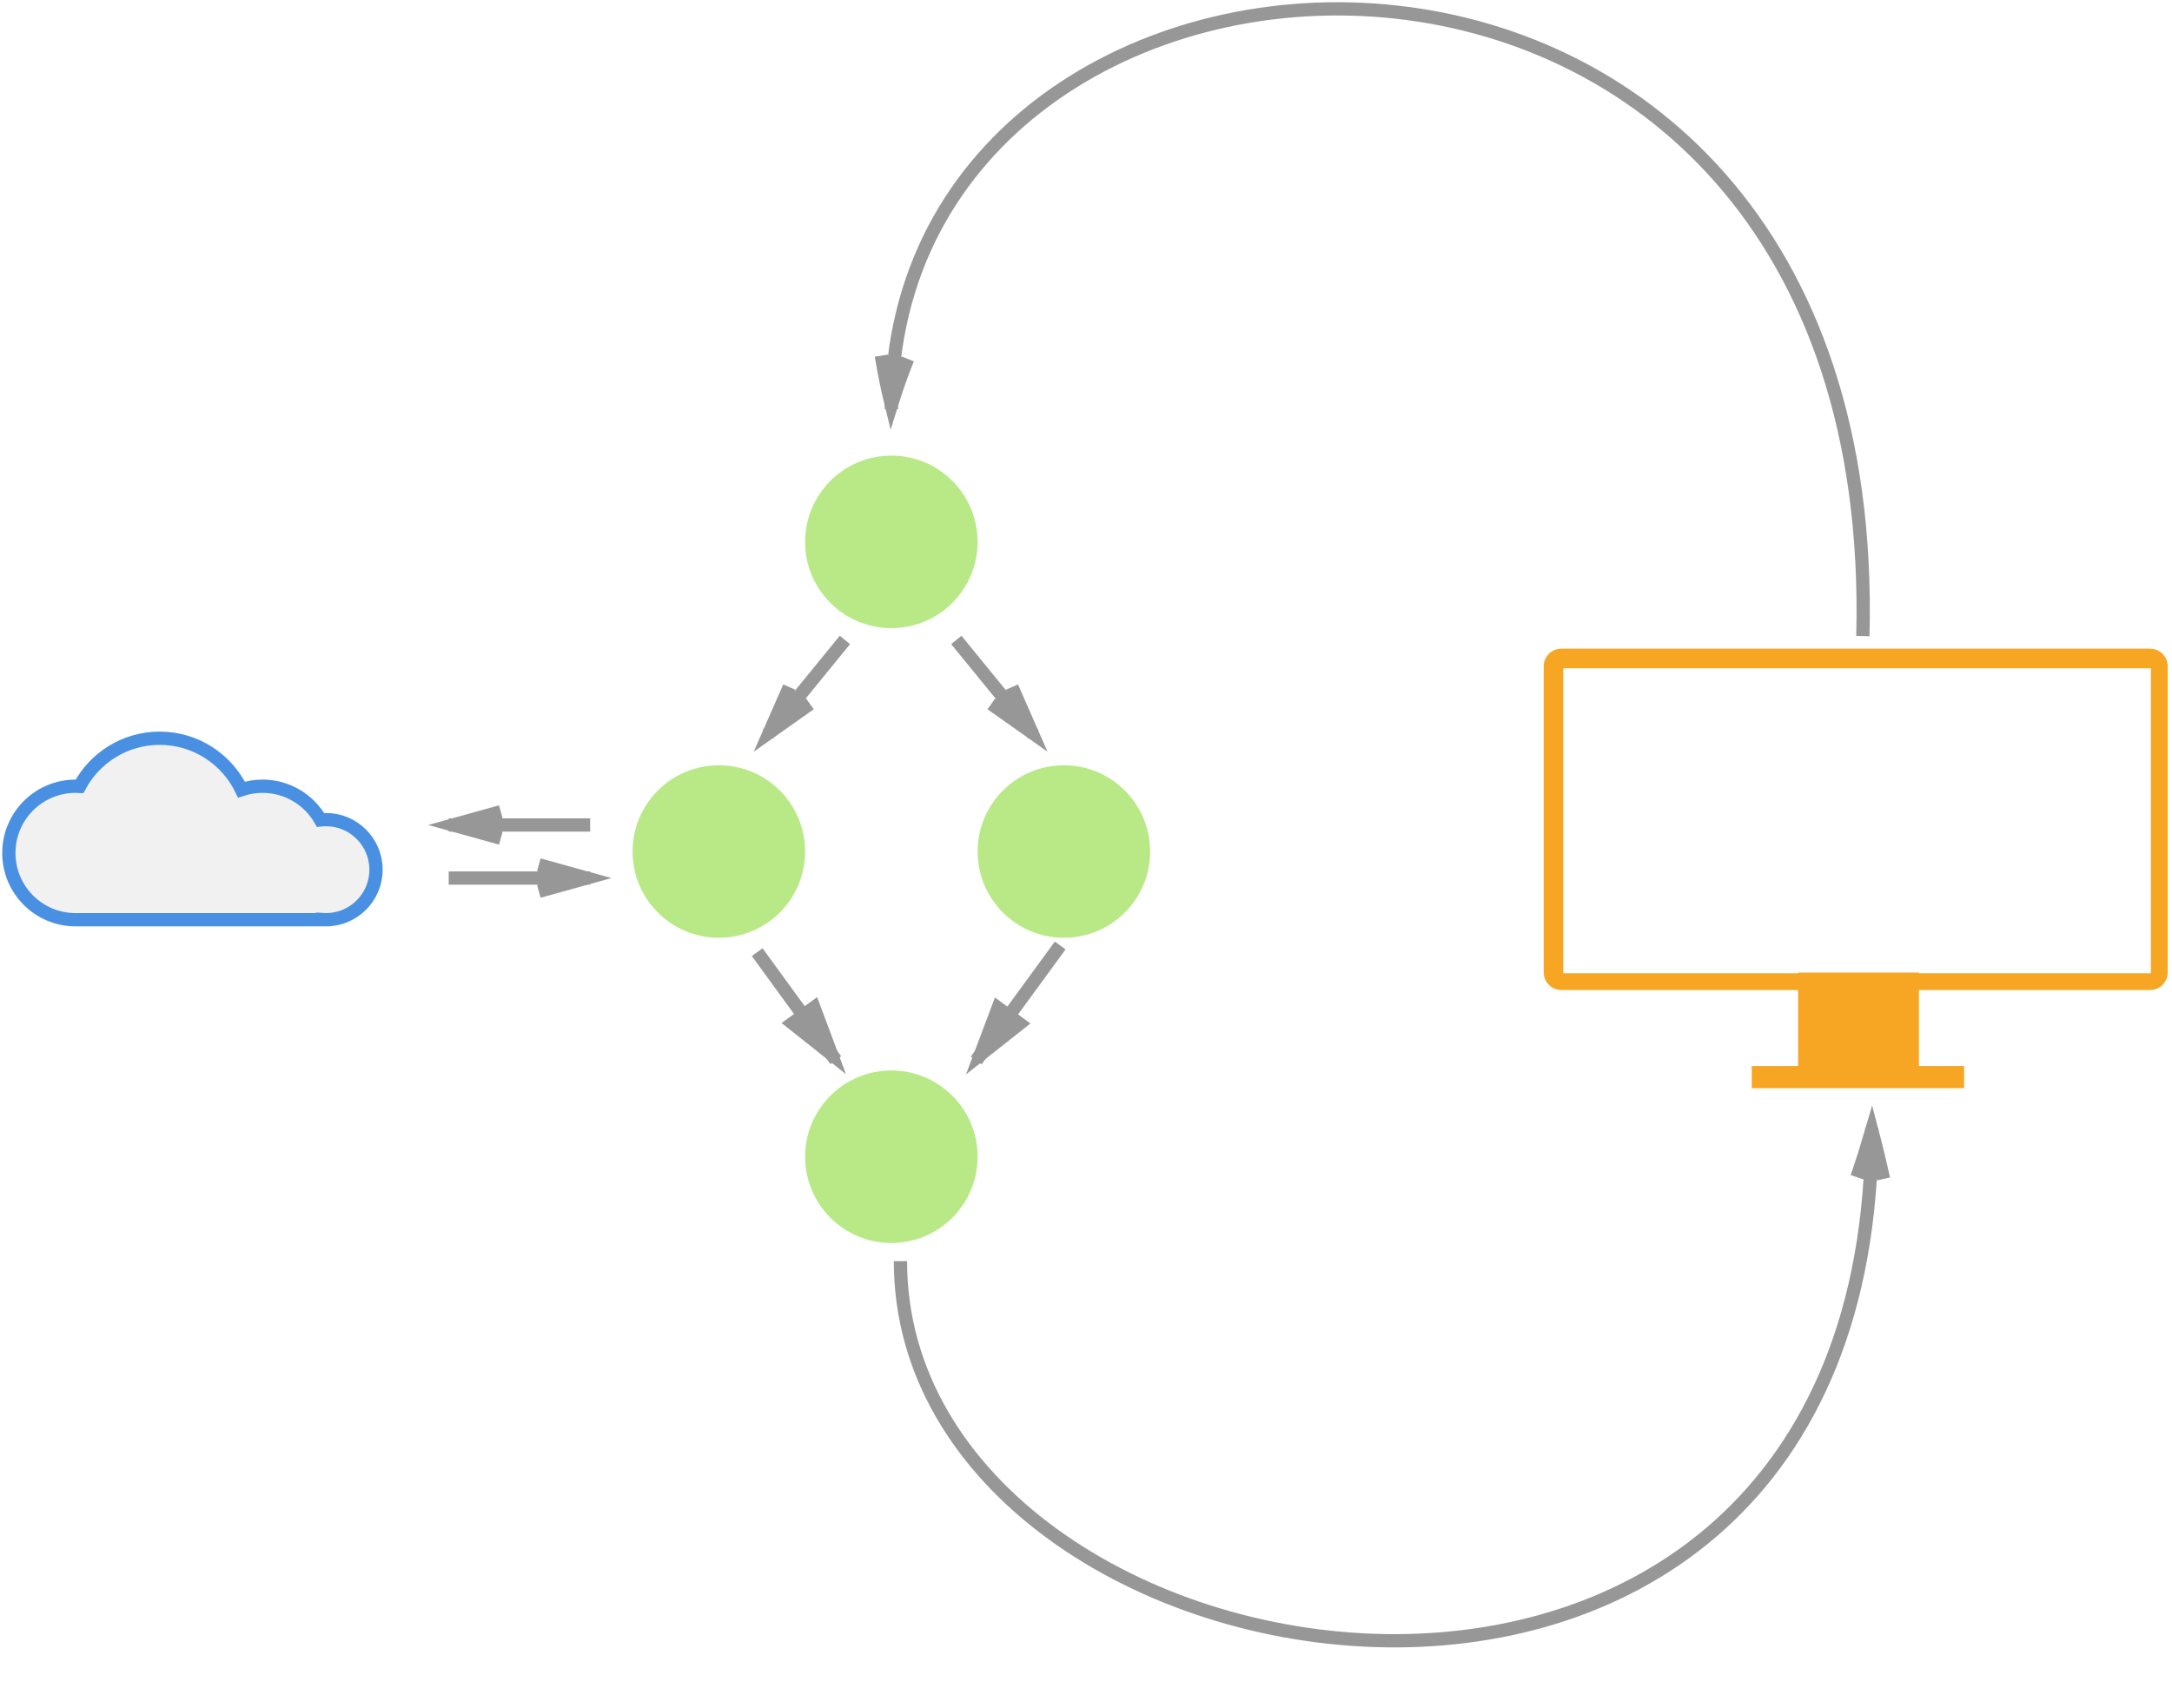
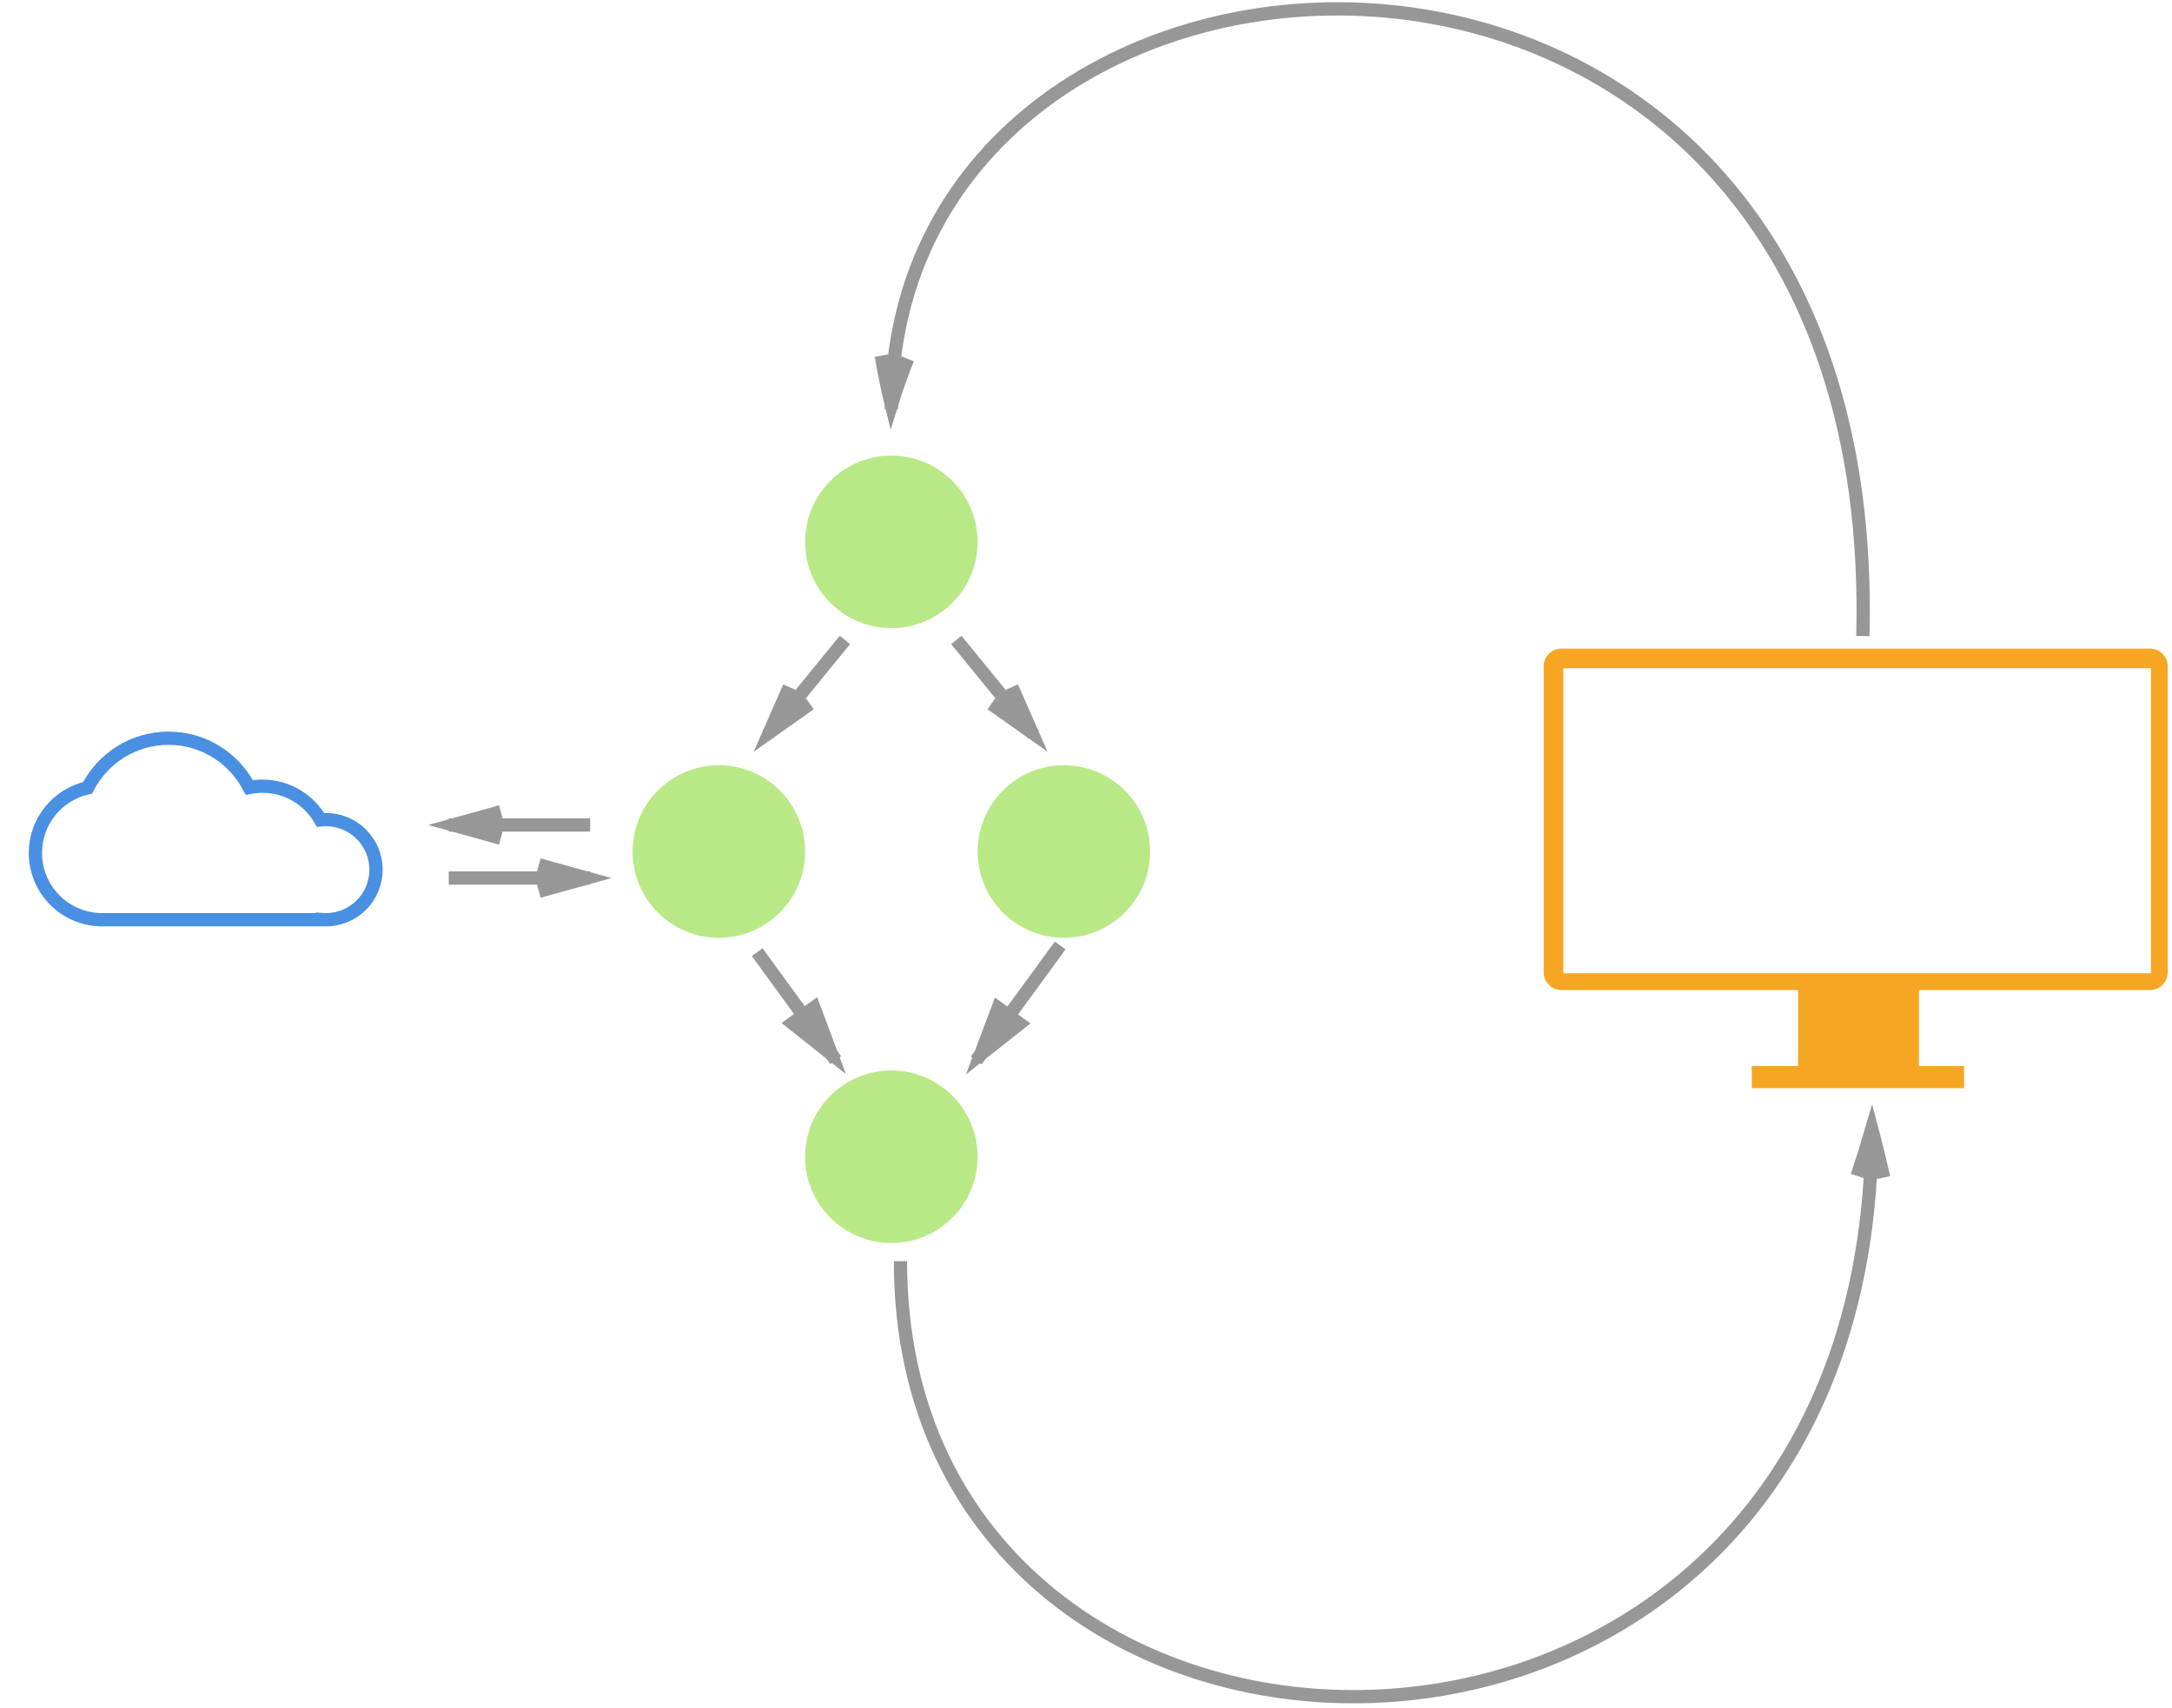
<svg xmlns="http://www.w3.org/2000/svg" width="491px" height="386px" viewBox="0 0 491 386" version="1.1">
  <defs />
  <g id="Page-1" stroke="none" stroke-width="1" fill="none" fill-rule="evenodd">
-     <g id="Rectangle-3-+-Rectangle-1-+-Rectangle-4" transform="translate(2, 2)">
+     <g id="Rectangle-3-+-Rectangle-1-+-Rectangle-4" transform="translate(8, 2)">
      <g id="Group">
-         <rect id="Rectangle-3" fill="#F6A623" x="404.474" y="217.871" width="27.318" height="25.81" />
-         <path d="M346.968,148.639 C346.968,146.43 348.752,144.639 350.963,144.639 L484.037,144.639 C486.243,144.639 488.032,146.433 488.032,148.639 L488.032,217.812 C488.032,220.021 486.248,221.812 484.037,221.812 L350.963,221.812 C348.757,221.812 346.968,220.018 346.968,217.812 L346.968,148.639 Z M351.396,149.067 L484.236,149.067 L484.236,218.017 L351.396,218.017 L351.396,149.067 Z" id="Rectangle-1" fill="#F6A623" />
-         <rect id="Rectangle-4" fill="#F6A623" x="394" y="239" width="48" height="5" />
-         <circle id="Oval-1" fill="#B8E986" cx="199.5" cy="120.5" r="19.5" />
-         <circle id="Oval-2" fill="#B8E986" cx="160.5" cy="190.5" r="19.5" />
-         <circle id="Oval-3" fill="#B8E986" cx="238.5" cy="190.5" r="19.5" />
-         <circle id="Oval-4" fill="#B8E986" cx="199.5" cy="259.5" r="19.5" />
-         <path d="M419.117,141.793 C423.938,-43.891 199.5,-32.258 199.5,90.517" id="Path-1" stroke="#979797" stroke-width="3" />
-         <path id="Path-1-decoration-1" d="M197.235,78.395 C197.882,82.36 198.566,85.701 199.505,89.53 C200.663,85.803 201.769,82.681 203.19,79.132" stroke="#979797" stroke-width="3" />
-         <path d="M170.053,214.454 L186.053,236.454" id="Line-4" stroke="#979797" stroke-width="3" stroke-linecap="square" />
-         <path id="Line-4-decoration-1" d="M185.934,236.29 C184.56,232.616 183.382,229.466 182.008,225.791 C180.31,227.026 178.854,228.085 177.156,229.32 C180.228,231.76 182.862,233.851 185.934,236.29 C185.934,236.29 185.934,236.29 185.934,236.29 Z" stroke="#979797" stroke-width="3" stroke-linecap="square" />
-         <path d="M236.783,212.954 L219.553,236.532" id="Line-3" stroke="#979797" stroke-width="3" stroke-linecap="square" />
-         <path id="Line-3-decoration-1" d="M219.673,236.369 C222.751,233.936 225.389,231.851 228.467,229.419 C226.772,228.18 225.318,227.118 223.623,225.879 C222.24,229.55 221.055,232.697 219.673,236.369 C219.673,236.369 219.673,236.369 219.673,236.369 Z" stroke="#979797" stroke-width="3" stroke-linecap="square" />
-         <path d="M201.553,283.11 C201.553,384.411 421.14,420.665 421.14,252.954" id="Path-20" stroke="#979797" stroke-width="3" />
-         <path id="Path-20-decoration-1" d="M423.784,264.514 C422.934,260.629 422.14,257.339 421.139,253.537 C420.04,257.29 419.038,260.468 417.796,264.136" stroke="#979797" stroke-width="3" />
-         <path d="M189,142.672 L171.556,164.046" id="Path-8" stroke="#979797" stroke-width="3" />
-         <path id="Path-8-decoration-1" d="M176.433,153.326 C174.856,156.918 173.505,159.997 171.928,163.59 C175.132,161.325 177.877,159.384 181.081,157.119" stroke="#979797" stroke-width="3" />
-         <path d="M131.409,184.5 L99.437,184.5" id="Path-9" stroke="#979797" stroke-width="3" />
-         <path id="Path-9-decoration-1" d="M111.209,181.5 C107.429,182.55 104.189,183.45 100.409,184.5 C104.189,185.55 107.429,186.45 111.209,187.5" stroke="#979797" stroke-width="3" />
-         <path d="M131.409,196.5 L99.437,196.5" id="Path-10" stroke="#979797" stroke-width="3" />
-         <path id="Path-10-decoration-1" d="M119.809,193.5 C123.589,194.55 126.829,195.45 130.609,196.5 C126.829,197.55 123.589,198.45 119.809,199.5" stroke="#979797" stroke-width="3" />
-         <path d="M214.185,142.672 L231.629,164.046" id="Path-7" stroke="#979797" stroke-width="3" />
-         <path id="Path-7-decoration-1" d="M222.104,157.119 C225.307,159.384 228.053,161.325 231.257,163.59 C229.68,159.997 228.329,156.918 226.752,153.326" stroke="#979797" stroke-width="3" />
-         <g transform="translate(0, 164)" id="Oval-5" stroke="#4990E2" stroke-width="3" fill="#F1F1F1">
-           <path d="M70.927,41.896 C71.177,41.913 71.428,41.921 71.682,41.921 C77.933,41.921 83,36.854 83,30.603 C83,24.352 77.933,19.285 71.682,19.285 C71.267,19.285 70.858,19.307 70.455,19.35 C67.855,14.803 62.958,11.739 57.345,11.739 C55.683,11.739 54.083,12.008 52.587,12.505 C49.272,5.632 42.239,0.89 34.097,0.89 C26.252,0.89 19.434,5.294 15.983,11.765 C15.688,11.748 15.391,11.739 15.091,11.739 C6.756,11.739 0,18.496 0,26.83 C0,35.164 6.756,41.921 15.091,41.921 L70.927,41.921 L70.927,41.896 Z" />
+         <rect id="Rectangle-3" fill="#F6A623" x="398.474" y="220.484" width="27.318" height="19.626" />
+         <path d="M340.968,148.639 C340.968,146.43 342.752,144.639 344.963,144.639 L478.037,144.639 C480.243,144.639 482.032,146.433 482.032,148.639 L482.032,217.812 C482.032,220.021 480.248,221.812 478.037,221.812 L344.963,221.812 C342.757,221.812 340.968,220.018 340.968,217.812 L340.968,148.639 Z M345.396,149.067 L478.236,149.067 L478.236,218.017 L345.396,218.017 L345.396,149.067 Z" id="Rectangle-1" fill="#F6A623" />
+         <rect id="Rectangle-4" fill="#F6A623" x="388" y="239" width="48" height="5" />
+         <circle id="Oval-1" fill="#B8E986" cx="193.5" cy="120.5" r="19.5" />
+         <circle id="Oval-2" fill="#B8E986" cx="154.5" cy="190.5" r="19.5" />
+         <circle id="Oval-3" fill="#B8E986" cx="232.5" cy="190.5" r="19.5" />
+         <circle id="Oval-4" fill="#B8E986" cx="193.5" cy="259.5" r="19.5" />
+         <path d="M413.117,141.793 C417.938,-43.891 193.5,-32.258 193.5,90.517" id="Path-1" stroke="#979797" stroke-width="3" />
+         <path id="Path-1-decoration-1" d="M191.235,78.395 C191.882,82.36 192.566,85.701 193.505,89.53 C194.663,85.803 195.769,82.681 197.19,79.132" stroke="#979797" stroke-width="3" />
+         <path d="M164.053,214.454 L180.053,236.454" id="Line-4" stroke="#979797" stroke-width="3" stroke-linecap="square" />
+         <path id="Line-4-decoration-1" d="M179.934,236.29 C178.56,232.616 177.382,229.466 176.008,225.791 C174.31,227.026 172.854,228.085 171.156,229.32 C174.228,231.76 176.862,233.851 179.934,236.29 C179.934,236.29 179.934,236.29 179.934,236.29 Z" stroke="#979797" stroke-width="3" stroke-linecap="square" />
+         <path d="M230.783,212.954 L213.553,236.532" id="Line-3" stroke="#979797" stroke-width="3" stroke-linecap="square" />
+         <path id="Line-3-decoration-1" d="M213.673,236.369 C216.751,233.936 219.389,231.851 222.467,229.419 C220.772,228.18 219.318,227.118 217.623,225.879 C216.24,229.55 215.055,232.697 213.673,236.369 C213.673,236.369 213.673,236.369 213.673,236.369 Z" stroke="#979797" stroke-width="3" stroke-linecap="square" />
+         <path d="M195.553,283.11 C195.553,417.556 415.14,420.665 415.14,252.954" id="Path-20" stroke="#979797" stroke-width="3" />
+         <path id="Path-20-decoration-1" d="M417.806,264.207 C416.948,260.321 416.147,257.027 415.14,253.231 C414.047,256.982 413.051,260.168 411.817,263.845" stroke="#979797" stroke-width="3" />
+         <path d="M183,142.672 L165.556,164.046" id="Path-8" stroke="#979797" stroke-width="3" />
+         <path id="Path-8-decoration-1" d="M170.433,153.326 C168.856,156.918 167.505,159.997 165.928,163.59 C169.132,161.325 171.877,159.384 175.081,157.119" stroke="#979797" stroke-width="3" />
+         <path d="M125.409,184.5 L93.437,184.5" id="Path-9" stroke="#979797" stroke-width="3" />
+         <path id="Path-9-decoration-1" d="M105.209,181.5 C101.429,182.55 98.189,183.45 94.409,184.5 C98.189,185.55 101.429,186.45 105.209,187.5" stroke="#979797" stroke-width="3" />
+         <path d="M125.409,196.5 L93.437,196.5" id="Path-10" stroke="#979797" stroke-width="3" />
+         <path id="Path-10-decoration-1" d="M113.809,193.5 C117.589,194.55 120.829,195.45 124.609,196.5 C120.829,197.55 117.589,198.45 113.809,199.5" stroke="#979797" stroke-width="3" />
+         <path d="M208.185,142.672 L225.629,164.046" id="Path-7" stroke="#979797" stroke-width="3" />
+         <path id="Path-7-decoration-1" d="M216.104,157.119 C219.307,159.384 222.053,161.325 225.257,163.59 C223.68,159.997 222.329,156.918 220.752,153.326" stroke="#979797" stroke-width="3" />
+         <g transform="translate(0, 164)" id="Oval-5" stroke="#4990E2" stroke-width="3">
+           <path d="M64.927,41.896 C65.177,41.913 65.428,41.921 65.682,41.921 C71.933,41.921 77,36.854 77,30.603 C77,24.352 71.933,19.285 65.682,19.285 C65.267,19.285 64.858,19.307 64.455,19.35 C61.855,14.803 56.958,11.739 51.345,11.739 C50.321,11.739 49.32,11.841 48.353,12.036 C44.949,5.417 38.052,0.89 30.097,0.89 C22.118,0.89 15.203,5.445 11.81,12.097 C5.053,13.595 0,19.622 0,26.83 C0,35.164 6.756,41.921 15.091,41.921 L64.927,41.921 L64.927,41.896 Z" />
        </g>
      </g>
    </g>
  </g>
</svg>
